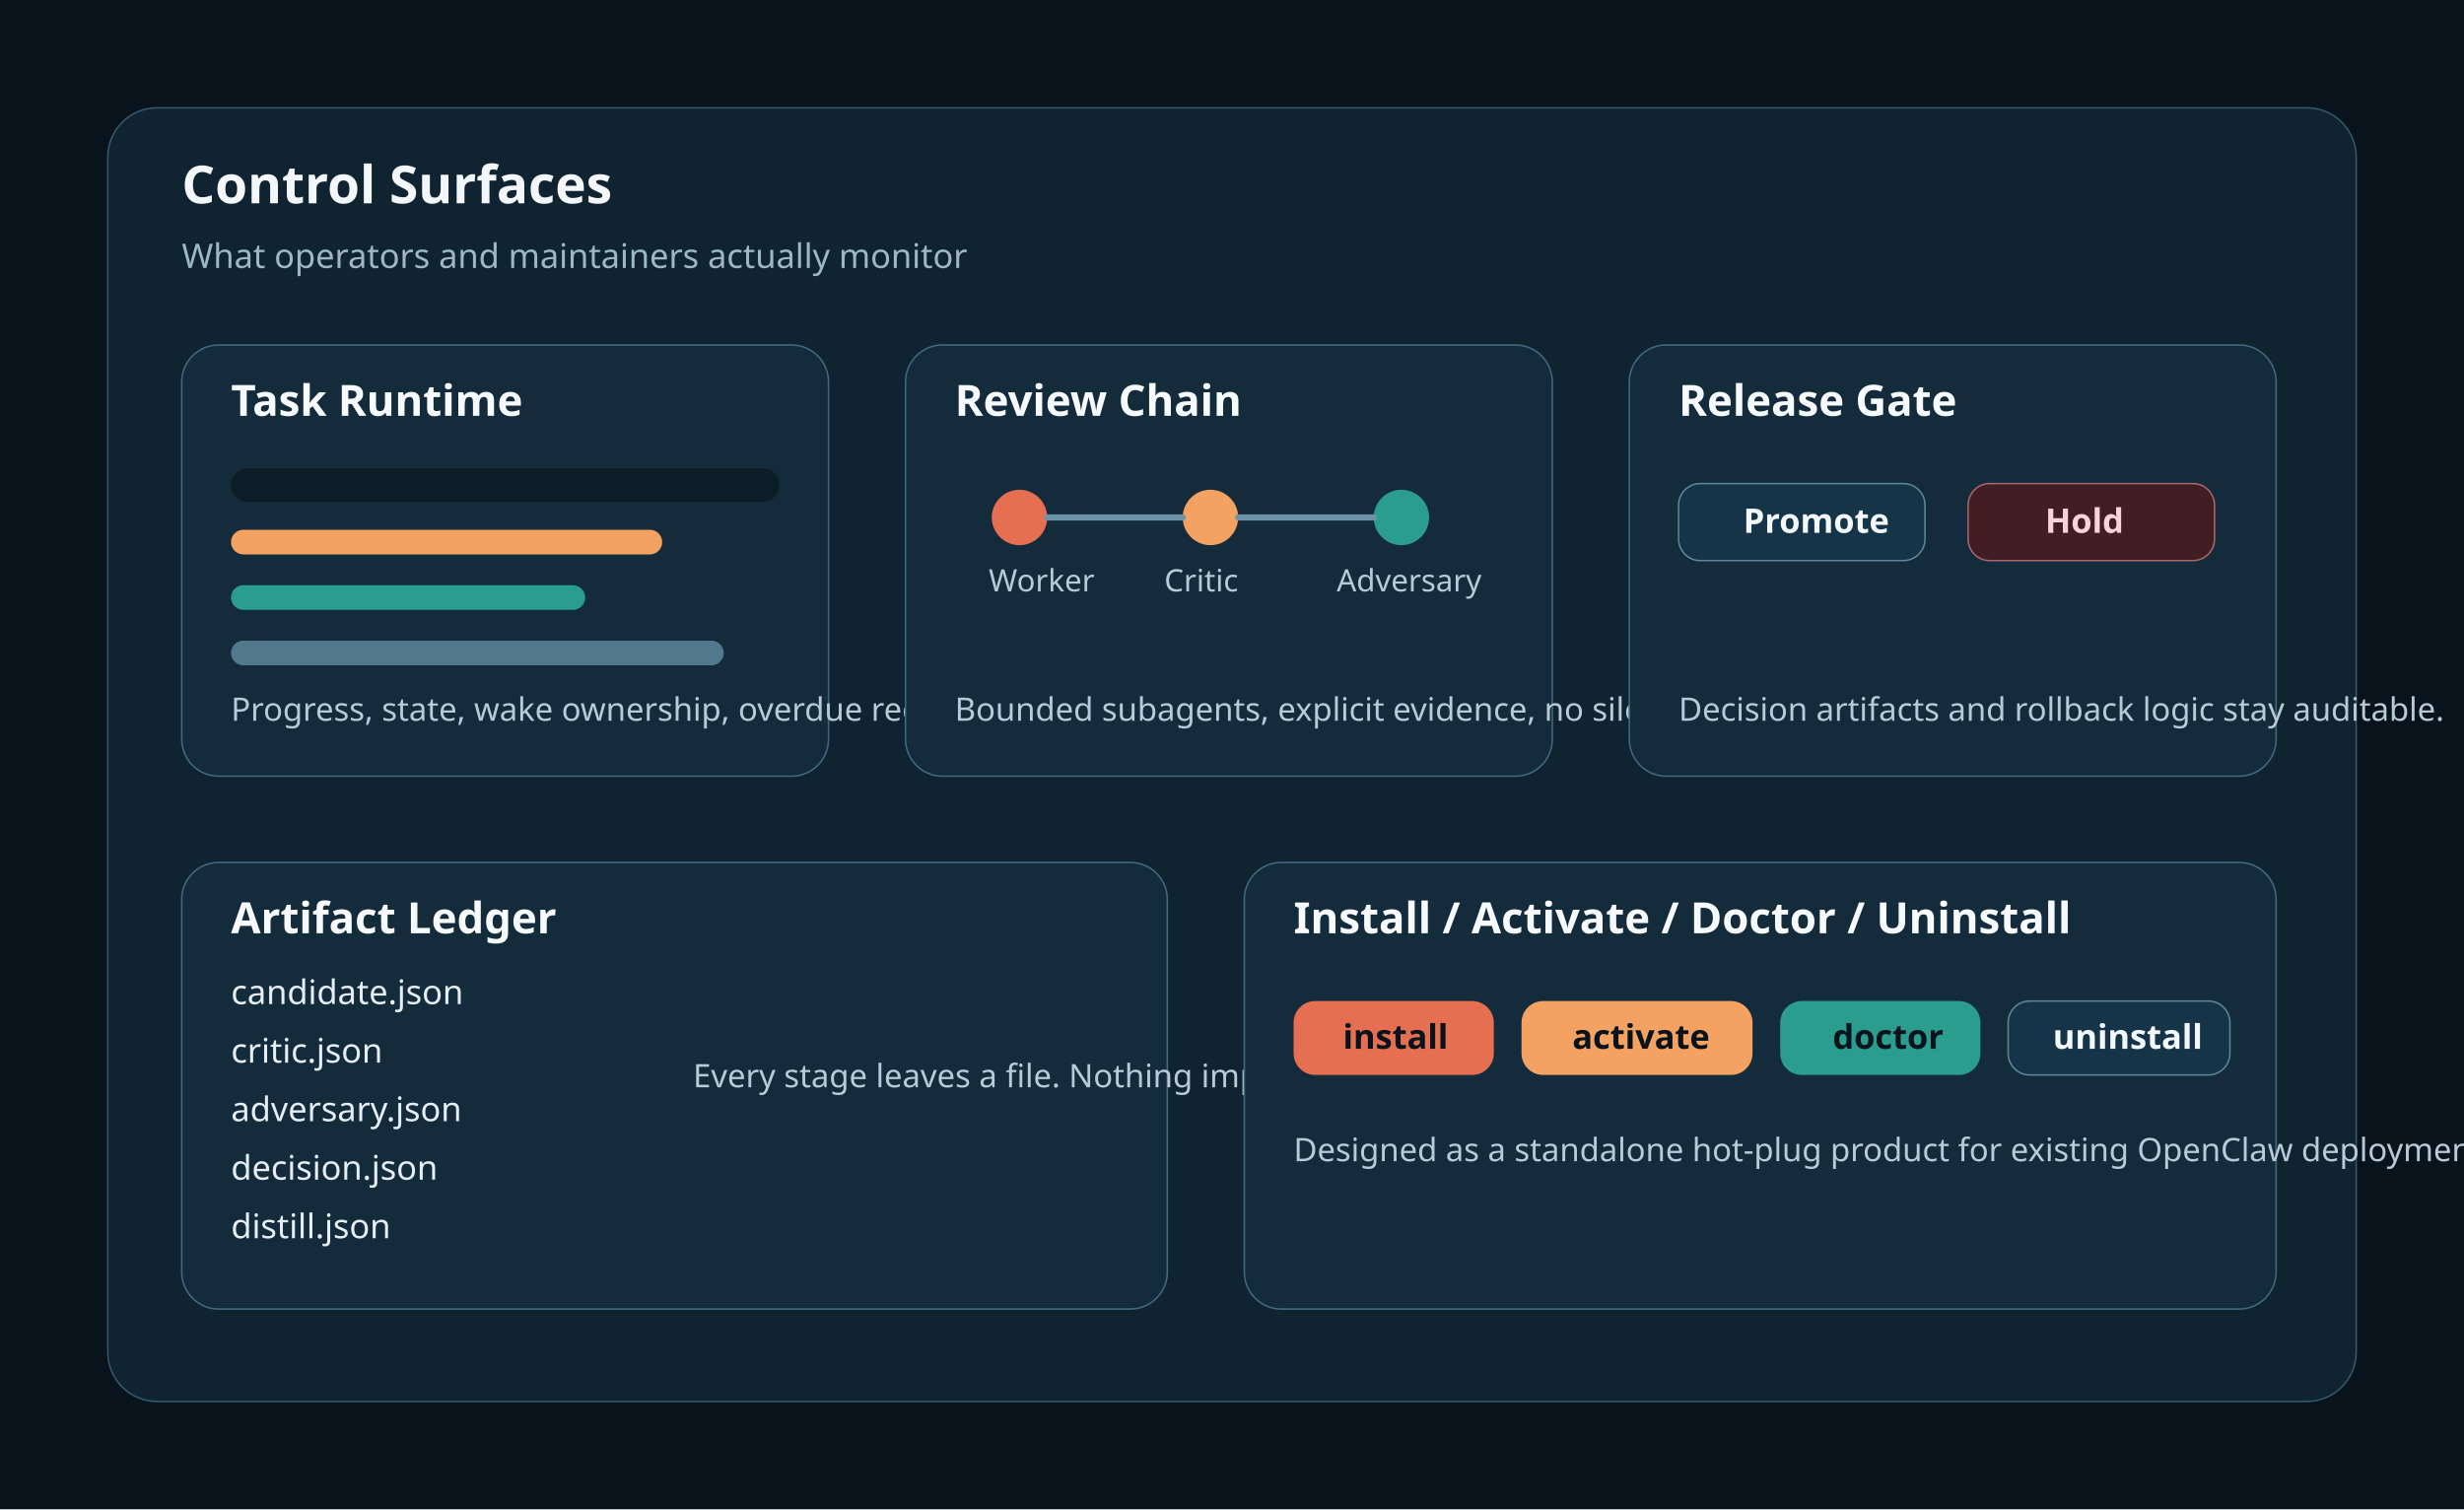
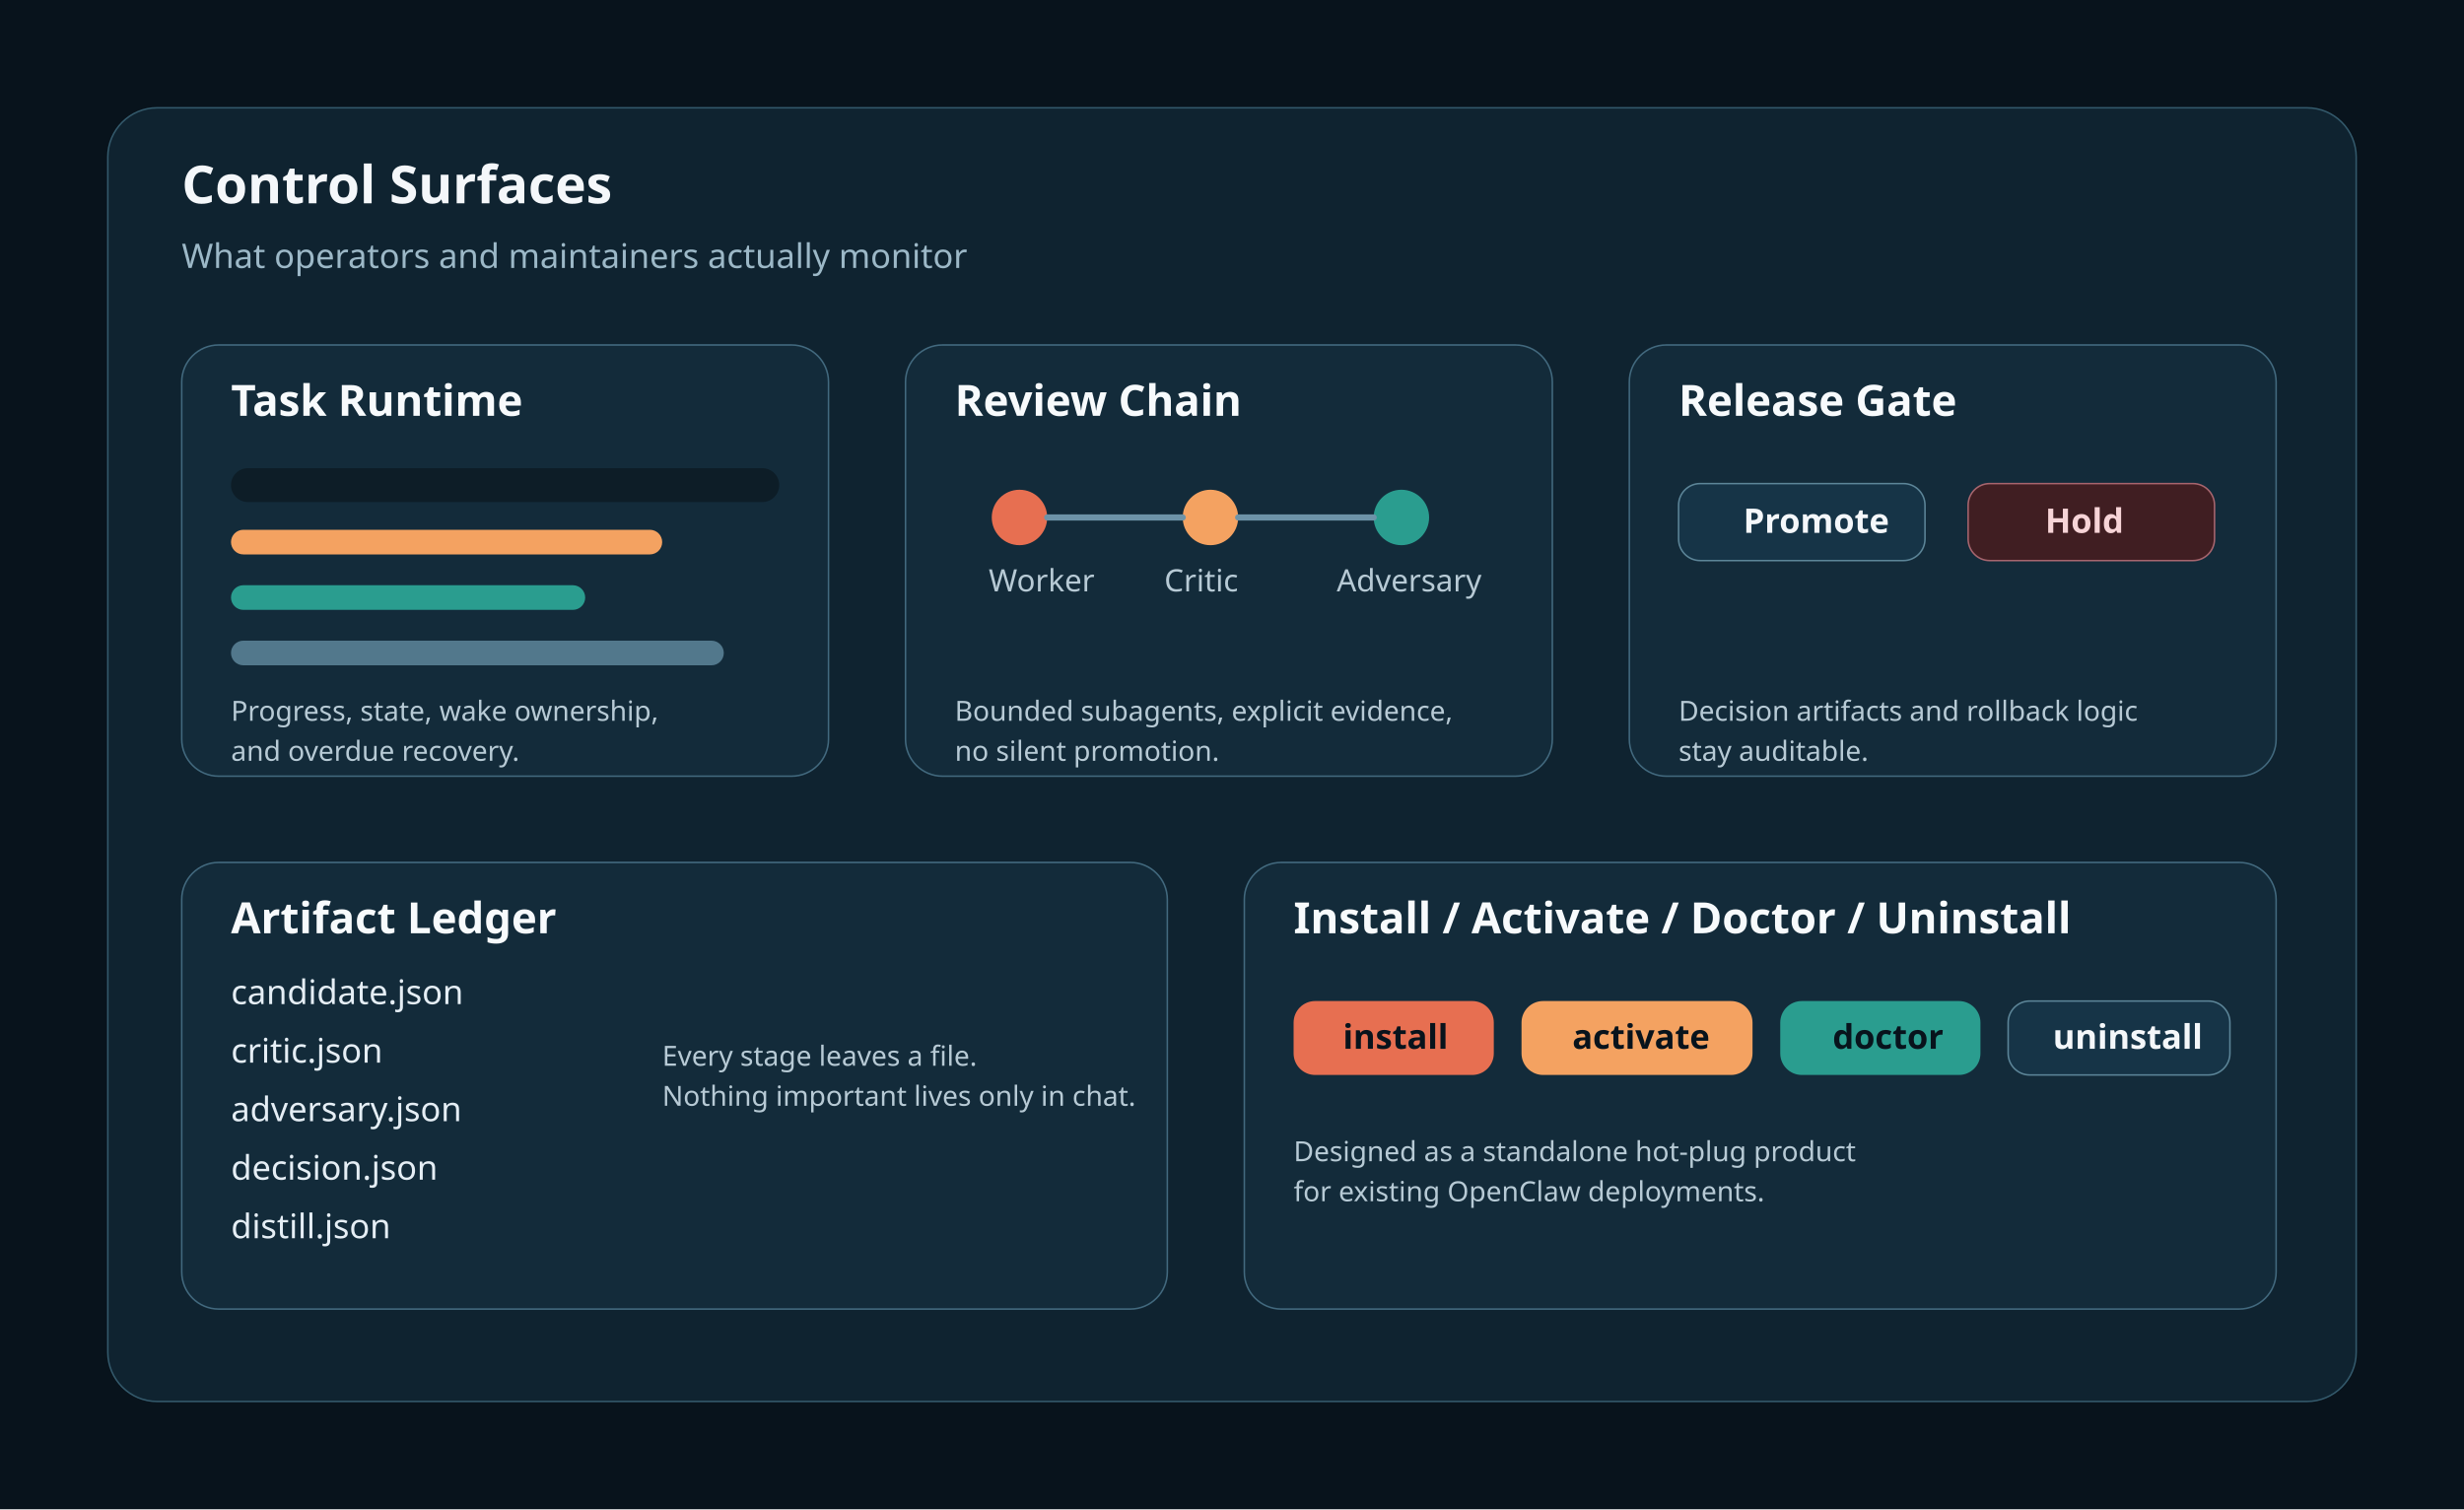
<svg xmlns="http://www.w3.org/2000/svg" width="1600" height="980" viewBox="0 0 1600 980" fill="none">
  <rect width="1600" height="980" fill="#08131C" />
  <rect x="70" y="70" width="1460" height="840" rx="32" fill="#0F2330" stroke="#33596B" />
  <text x="118" y="132" fill="#F4F7FA" font-family="'Trebuchet MS', sans-serif" font-size="34" font-weight="700">Control Surfaces</text>
  <text x="118" y="174" fill="#9CB8C7" font-family="'Trebuchet MS', sans-serif" font-size="22">What operators and maintainers actually monitor</text>
  <rect x="118" y="224" width="420" height="280" rx="24" fill="#132B3A" stroke="#42697E" />
  <text x="150" y="270" fill="#F7FAFC" font-family="'Trebuchet MS', sans-serif" font-size="28" font-weight="700">Task Runtime</text>
  <rect x="150" y="304" width="356" height="22" rx="11" fill="#0D1D27" />
  <rect x="150" y="344" width="280" height="16" rx="8" fill="#F4A261" />
  <rect x="150" y="380" width="230" height="16" rx="8" fill="#2A9D8F" />
  <rect x="150" y="416" width="320" height="16" rx="8" fill="#52788C" />
-   <text x="150" y="468" fill="#B7CAD5" font-family="'Trebuchet MS', sans-serif" font-size="21">Progress, state, wake ownership, overdue recovery.</text>
+   <text x="150" y="468" fill="#B7CAD5" font-family="'Trebuchet MS', sans-serif" font-size="18">
+     <tspan x="150" dy="0">Progress, state, wake ownership,</tspan>
+     <tspan x="150" dy="26">and overdue recovery.</tspan>
+   </text>
  <rect x="588" y="224" width="420" height="280" rx="24" fill="#132B3A" stroke="#42697E" />
  <text x="620" y="270" fill="#F7FAFC" font-family="'Trebuchet MS', sans-serif" font-size="28" font-weight="700">Review Chain</text>
  <circle cx="662" cy="336" r="18" fill="#E76F51" />
  <circle cx="786" cy="336" r="18" fill="#F4A261" />
  <circle cx="910" cy="336" r="18" fill="#2A9D8F" />
  <path d="M680 336H768" stroke="#6D93A8" stroke-width="4" stroke-linecap="round" />
  <path d="M804 336H892" stroke="#6D93A8" stroke-width="4" stroke-linecap="round" />
  <text x="642" y="384" fill="#B7CAD5" font-family="'Trebuchet MS', sans-serif" font-size="20">Worker</text>
  <text x="756" y="384" fill="#B7CAD5" font-family="'Trebuchet MS', sans-serif" font-size="20">Critic</text>
  <text x="868" y="384" fill="#B7CAD5" font-family="'Trebuchet MS', sans-serif" font-size="20">Adversary</text>
-   <text x="620" y="468" fill="#B7CAD5" font-family="'Trebuchet MS', sans-serif" font-size="21">Bounded subagents, explicit evidence, no silent promotion.</text>
+   <text x="620" y="468" fill="#B7CAD5" font-family="'Trebuchet MS', sans-serif" font-size="18">
+     <tspan x="620" dy="0">Bounded subagents, explicit evidence,</tspan>
+     <tspan x="620" dy="26">no silent promotion.</tspan>
+   </text>
  <rect x="1058" y="224" width="420" height="280" rx="24" fill="#132B3A" stroke="#42697E" />
  <text x="1090" y="270" fill="#F7FAFC" font-family="'Trebuchet MS', sans-serif" font-size="28" font-weight="700">Release Gate</text>
  <rect x="1090" y="314" width="160" height="50" rx="14" fill="#163447" stroke="#5C8598" />
  <text x="1132" y="346" fill="#F4F7FA" font-family="'Trebuchet MS', sans-serif" font-size="22" font-weight="700">Promote</text>
  <rect x="1278" y="314" width="160" height="50" rx="14" fill="#401E22" stroke="#A7656E" />
  <text x="1328" y="346" fill="#F7D4D7" font-family="'Trebuchet MS', sans-serif" font-size="22" font-weight="700">Hold</text>
-   <text x="1090" y="468" fill="#B7CAD5" font-family="'Trebuchet MS', sans-serif" font-size="21">Decision artifacts and rollback logic stay auditable.</text>
+   <text x="1090" y="468" fill="#B7CAD5" font-family="'Trebuchet MS', sans-serif" font-size="18">
+     <tspan x="1090" dy="0">Decision artifacts and rollback logic</tspan>
+     <tspan x="1090" dy="26">stay auditable.</tspan>
+   </text>
  <rect x="118" y="560" width="640" height="290" rx="24" fill="#132B3A" stroke="#42697E" />
  <text x="150" y="606" fill="#F7FAFC" font-family="'Trebuchet MS', sans-serif" font-size="28" font-weight="700">Artifact Ledger</text>
  <text x="150" y="652" fill="#E5EEF5" font-family="'Trebuchet MS', sans-serif" font-size="22">candidate.json</text>
  <text x="150" y="690" fill="#E5EEF5" font-family="'Trebuchet MS', sans-serif" font-size="22">critic.json</text>
  <text x="150" y="728" fill="#E5EEF5" font-family="'Trebuchet MS', sans-serif" font-size="22">adversary.json</text>
  <text x="150" y="766" fill="#E5EEF5" font-family="'Trebuchet MS', sans-serif" font-size="22">decision.json</text>
  <text x="150" y="804" fill="#E5EEF5" font-family="'Trebuchet MS', sans-serif" font-size="22">distill.json</text>
-   <text x="450" y="706" fill="#B7CAD5" font-family="'Trebuchet MS', sans-serif" font-size="21">Every stage leaves a file. Nothing important lives only in chat.</text>
+   <text x="430" y="692" fill="#B7CAD5" font-family="'Trebuchet MS', sans-serif" font-size="18">
+     <tspan x="430" dy="0">Every stage leaves a file.</tspan>
+     <tspan x="430" dy="26">Nothing important lives only in chat.</tspan>
+   </text>
  <rect x="808" y="560" width="670" height="290" rx="24" fill="#132B3A" stroke="#42697E" />
  <text x="840" y="606" fill="#F7FAFC" font-family="'Trebuchet MS', sans-serif" font-size="28" font-weight="700">Install / Activate / Doctor / Uninstall</text>
  <rect x="840" y="650" width="130" height="48" rx="14" fill="#E76F51" />
  <text x="872" y="681" fill="#08131C" font-family="'Trebuchet MS', sans-serif" font-size="22" font-weight="700">install</text>
  <rect x="988" y="650" width="150" height="48" rx="14" fill="#F4A261" />
  <text x="1021" y="681" fill="#08131C" font-family="'Trebuchet MS', sans-serif" font-size="22" font-weight="700">activate</text>
  <rect x="1156" y="650" width="130" height="48" rx="14" fill="#2A9D8F" />
  <text x="1190" y="681" fill="#08131C" font-family="'Trebuchet MS', sans-serif" font-size="22" font-weight="700">doctor</text>
  <rect x="1304" y="650" width="144" height="48" rx="14" fill="#163447" stroke="#5C8598" />
  <text x="1333" y="681" fill="#F4F7FA" font-family="'Trebuchet MS', sans-serif" font-size="22" font-weight="700">uninstall</text>
-   <text x="840" y="754" fill="#B7CAD5" font-family="'Trebuchet MS', sans-serif" font-size="21">Designed as a standalone hot-plug product for existing OpenClaw deployments.</text>
+   <text x="840" y="754" fill="#B7CAD5" font-family="'Trebuchet MS', sans-serif" font-size="18">
+     <tspan x="840" dy="0">Designed as a standalone hot-plug product</tspan>
+     <tspan x="840" dy="26">for existing OpenClaw deployments.</tspan>
+   </text>
</svg>
